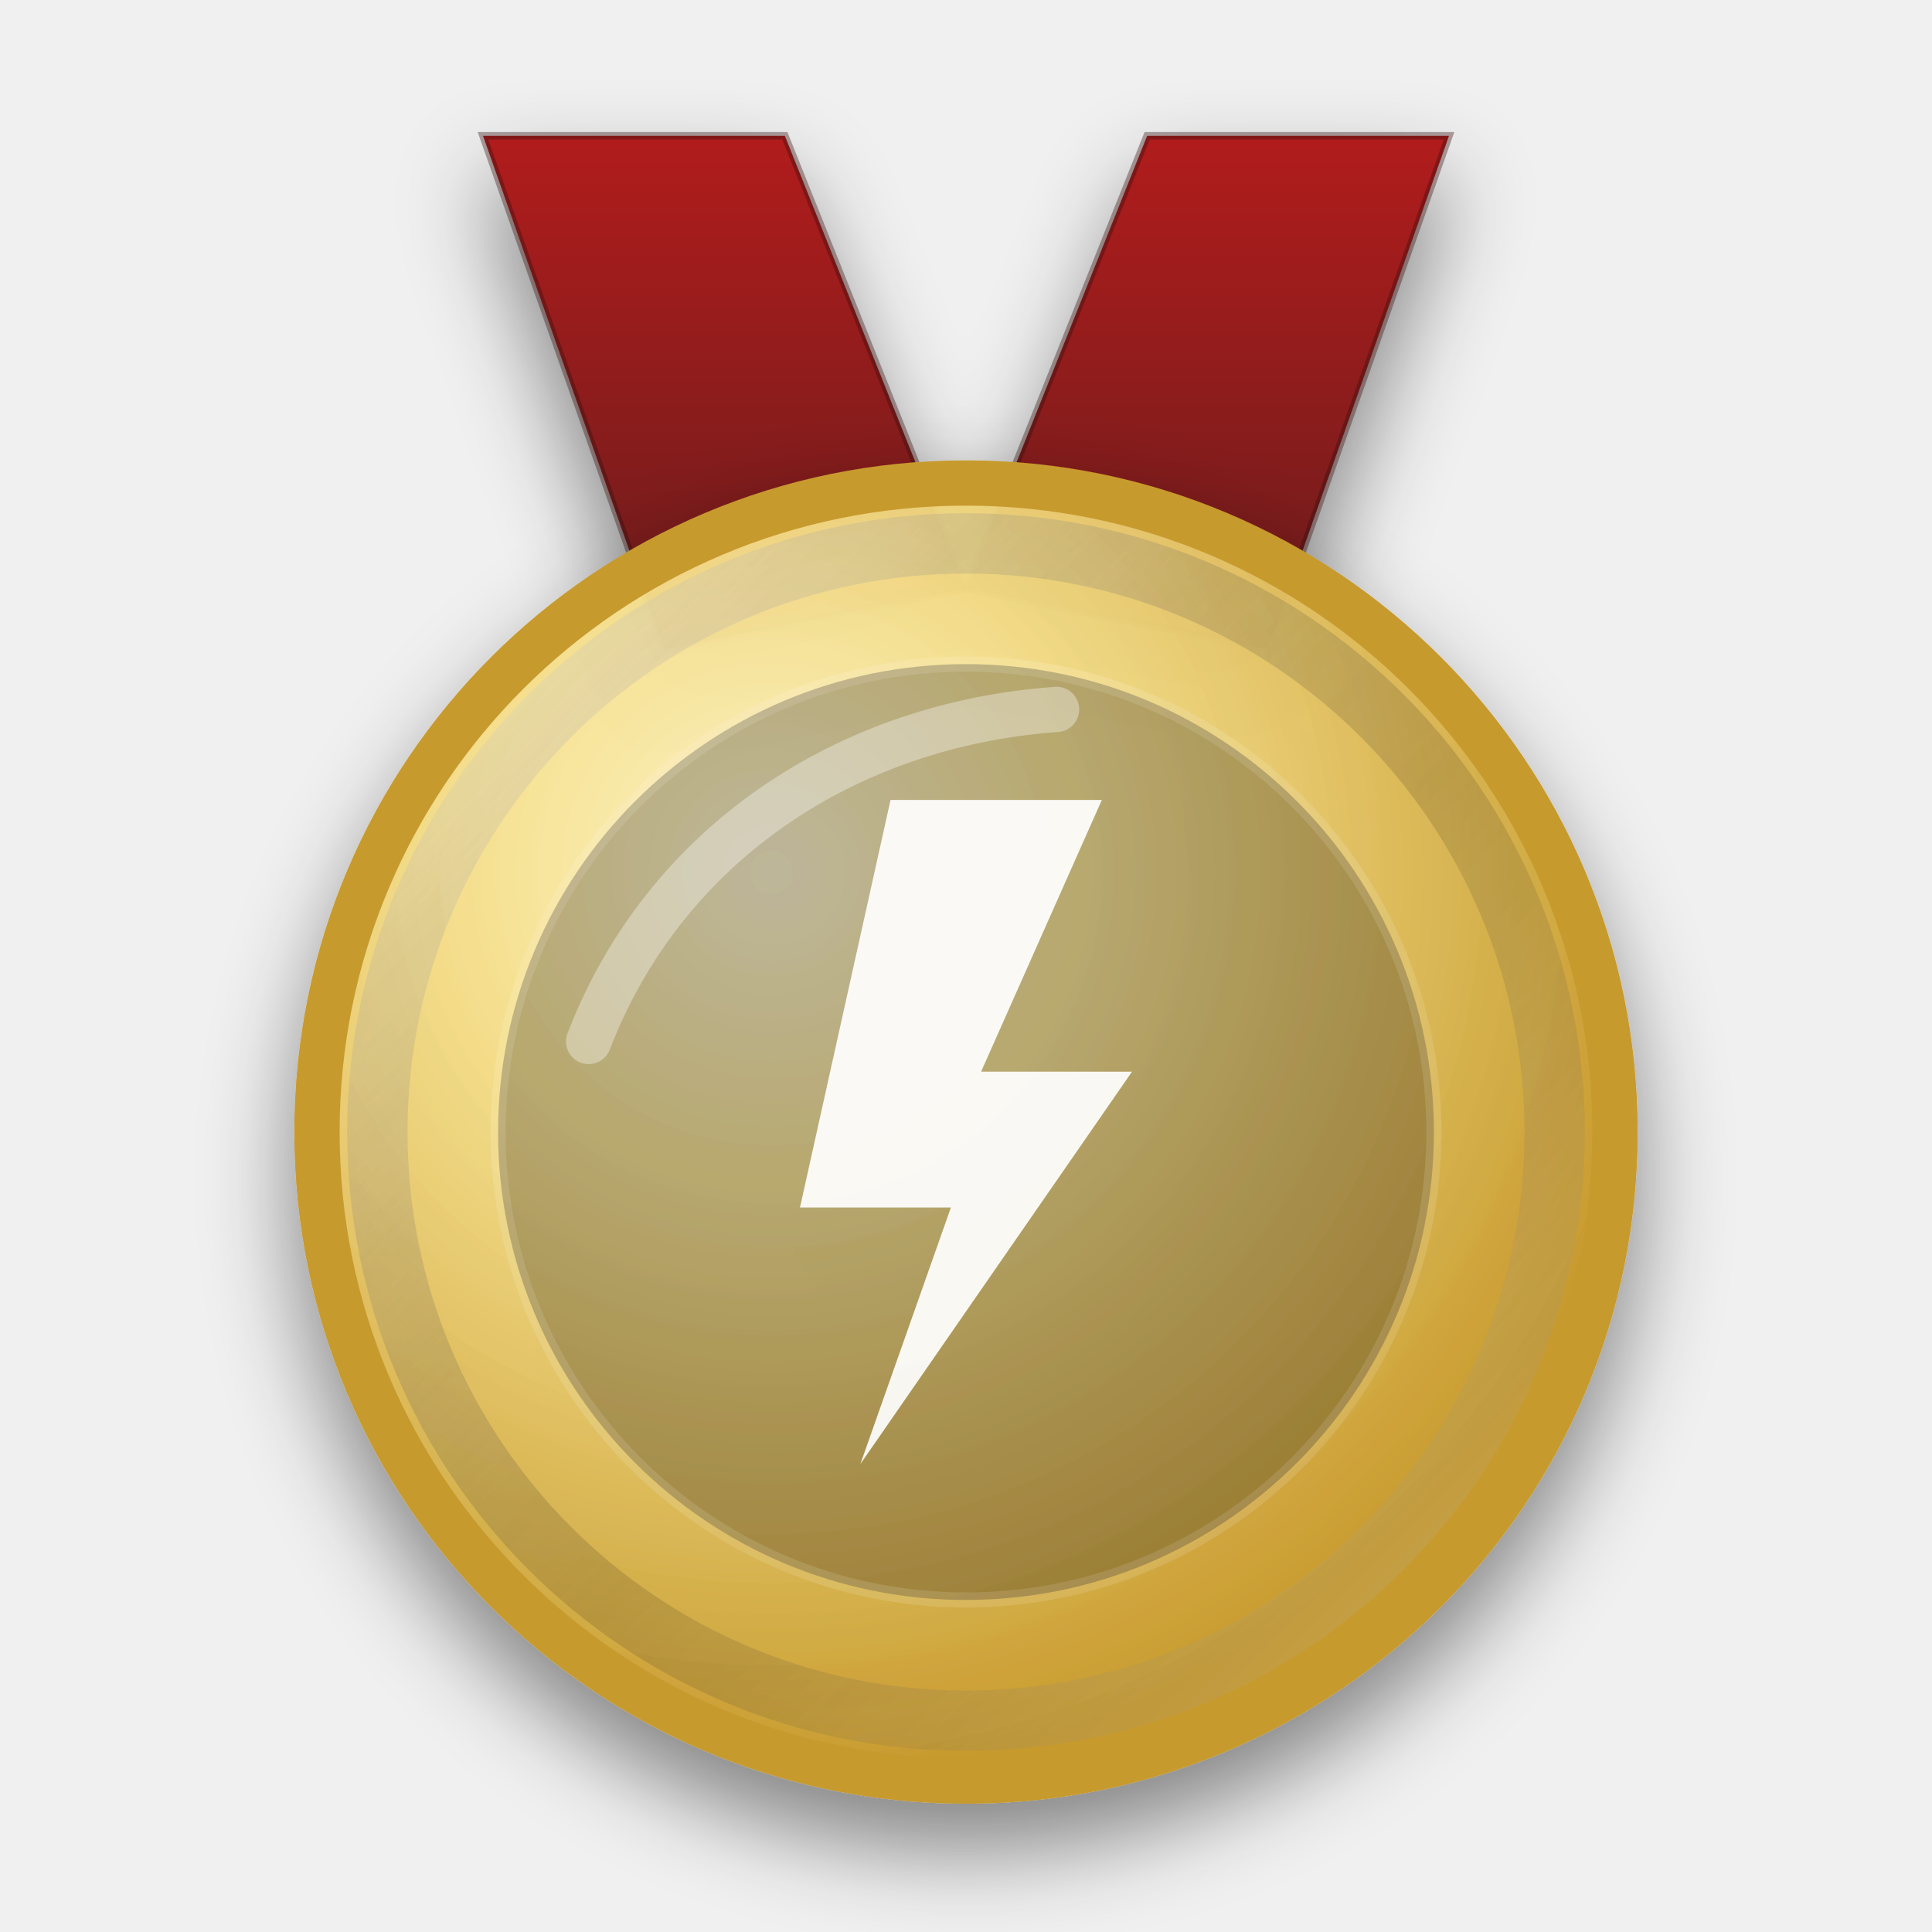
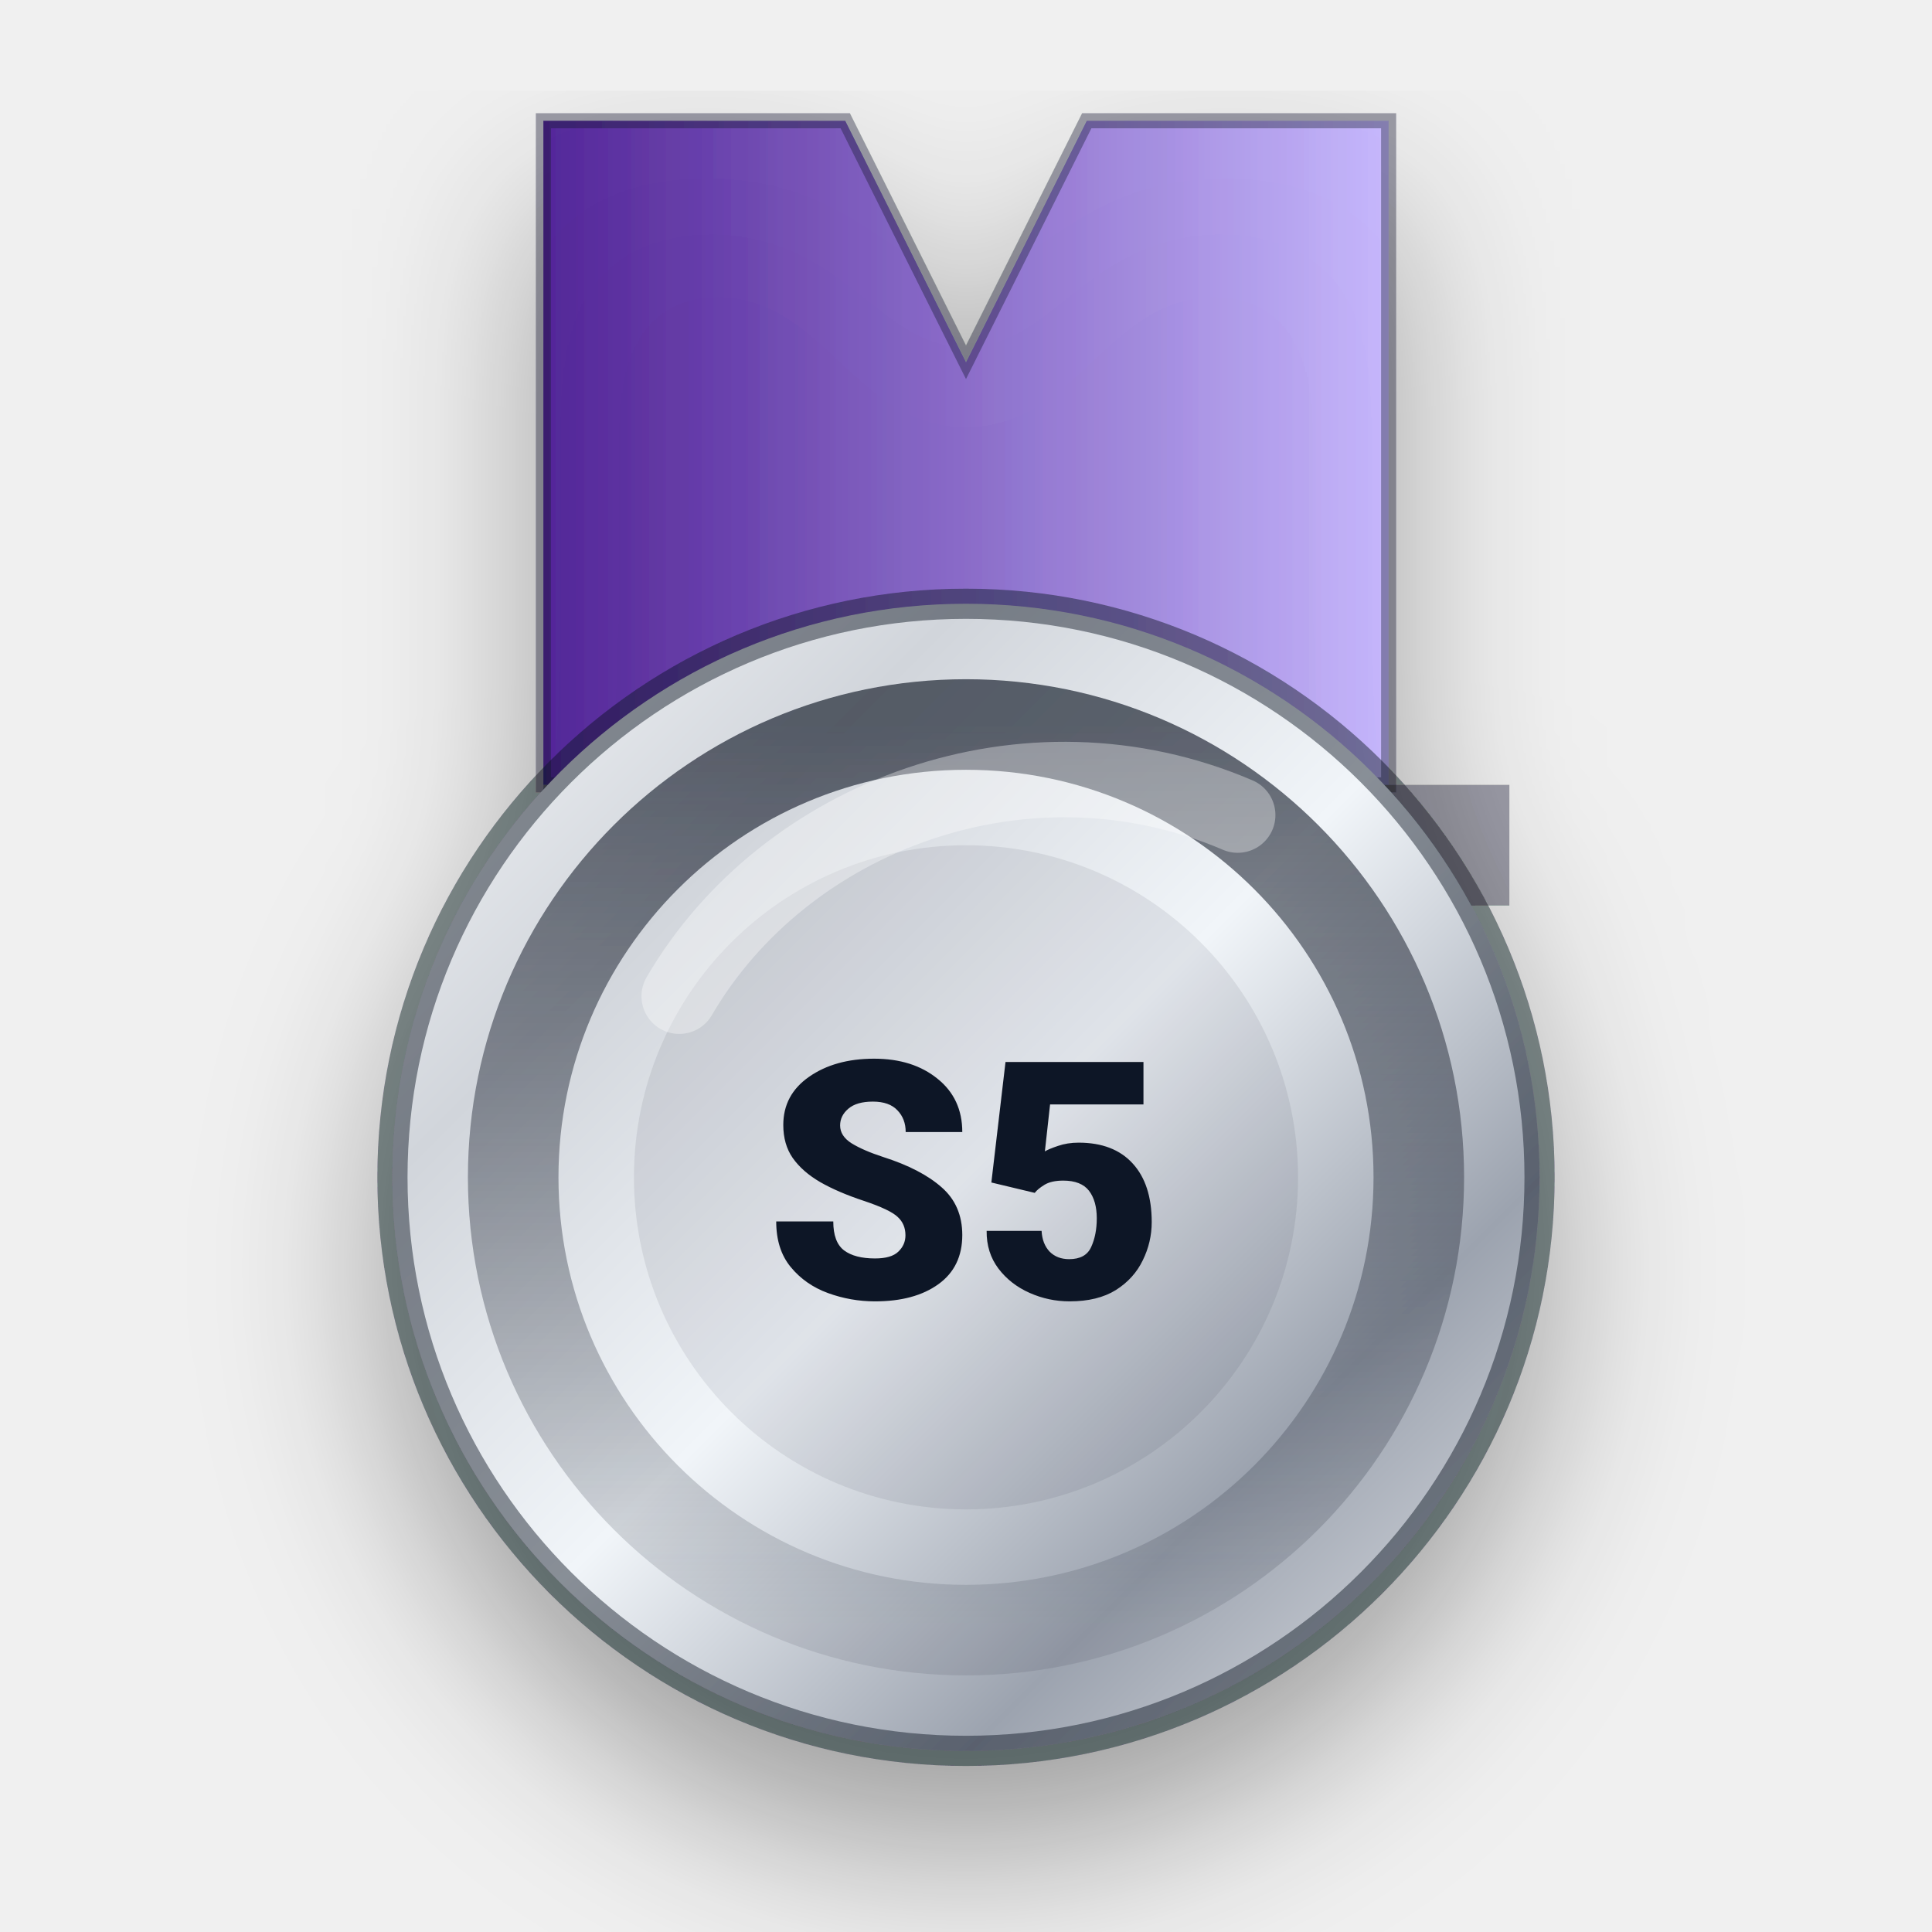
- <svg xmlns="http://www.w3.org/2000/svg" width="256" height="256" viewBox="0 0 256 256" role="img" aria-label="Seria 5">
+ <svg xmlns="http://www.w3.org/2000/svg" width="128" height="128" viewBox="0 0 128 128">
  <defs>
-     <radialGradient id="gMedal" cx="35%" cy="30%" r="70%">
-       <stop offset="0%" stop-color="#fff4c7" stop-opacity="0.95" />
-       <stop offset="35%" stop-color="#f7e08b" stop-opacity="0.95" />
-       <stop offset="100%" stop-color="#c79a2d" stop-opacity="1" />
-     </radialGradient>
-     <linearGradient id="gRib1" x1="0" y1="0" x2="0" y2="1">
-       <stop offset="0%" stop-color="#b11f1f" />
-       <stop offset="100%" stop-color="#6b1d1d" />
+     <linearGradient id="metal" x1="0" y1="0" x2="1" y2="1">
+       <stop offset="0" stop-color="#f8fafc" />
+       <stop offset="0.25" stop-color="#d1d5db" />
+       <stop offset="0.5" stop-color="#f1f5f9" />
+       <stop offset="0.75" stop-color="#9ca3af" />
+       <stop offset="1" stop-color="#e5e7eb" />
    </linearGradient>
-     <linearGradient id="gMetalEdge" x1="0" y1="0" x2="1" y2="1">
-       <stop offset="0%" stop-color="#ffffff" stop-opacity="0.35" />
-       <stop offset="55%" stop-color="#000000" stop-opacity="0.15" />
-       <stop offset="100%" stop-color="#ffffff" stop-opacity="0.18" />
+     <linearGradient id="edge" x1="0" y1="0" x2="0" y2="1">
+       <stop offset="0" stop-color="#111827" stop-opacity="0.65" />
+       <stop offset="1" stop-color="#111827" stop-opacity="0.1" />
+     </linearGradient>
+     <linearGradient id="rib" x1="0" y1="0" x2="1" y2="0">
+       <stop offset="0" stop-color="#4c1d95" stop-opacity="0.95" />
+       <stop offset="1" stop-color="#c4b5fd" stop-opacity="0.95" />
    </linearGradient>
    <filter id="shadow" x="-20%" y="-20%" width="140%" height="140%">
-       <feDropShadow dx="0" dy="6" stdDeviation="6" flood-color="#000" flood-opacity="0.45" />
+       <feDropShadow dx="0" dy="6" stdDeviation="6" flood-color="#000" flood-opacity="0.35" />
    </filter>
  </defs>
  <g filter="url(#shadow)">
-     <path d="M64 18 L104 18 L128 78 L88 86 Z" fill="url(#gRib1)" stroke="#2b0b0b" stroke-opacity="0.35" />
-     <path d="M152 18 L192 18 L168 86 L128 78 Z" fill="url(#gRib1)" stroke="#2b0b0b" stroke-opacity="0.35" />
+     <path d="M36 8h20l8 16 8-16h20v44H36z" fill="url(#rib)" stroke="#0b1220" stroke-opacity="0.35" />
+     <path d="M36 52h64v8H36z" fill="#0b1220" opacity="0.35" />
+     <circle cx="64" cy="78" r="38" fill="url(#metal)" stroke="#0b1220" stroke-opacity="0.45" stroke-width="2" />
+     <circle cx="64" cy="78" r="30" fill="none" stroke="url(#edge)" stroke-width="6" />
+     <circle cx="64" cy="78" r="22" fill="#0b1220" opacity="0.08" />
+     <path d="M45 66c7-12 23-18 37-12" fill="none" stroke="#fff" stroke-opacity="0.35" stroke-width="5" stroke-linecap="round" />
+     <text x="64" y="86" text-anchor="middle" font-family="system-ui, -apple-system, Segoe UI, Roboto, Arial" font-weight="800" font-size="22" fill="#111827">
+       S5
+     </text>
  </g>
-   <g filter="url(#shadow)">
-     <circle cx="128" cy="150" r="86" fill="url(#gMedal)" stroke="#c79a2d" stroke-width="6" />
-     <circle cx="128" cy="150" r="78" fill="none" stroke="url(#gMetalEdge)" stroke-width="8" opacity="0.9" />
-     <circle cx="128" cy="150" r="62" fill="rgba(2,6,23,0.25)" stroke="rgba(255,255,255,0.12)" stroke-width="2" />
-     <g transform="translate(128 150)">
-       <path d="M-10 -44 H18 L2 -8 H22 L-14 44 L-2 10 H-22 Z" fill="#fff" opacity="0.92" />
-     </g>
-   </g>
-   <path d="M78 138 C88 112, 112 96, 140 94" fill="none" stroke="rgba(255,255,255,0.35)" stroke-width="6" stroke-linecap="round" />
</svg>
